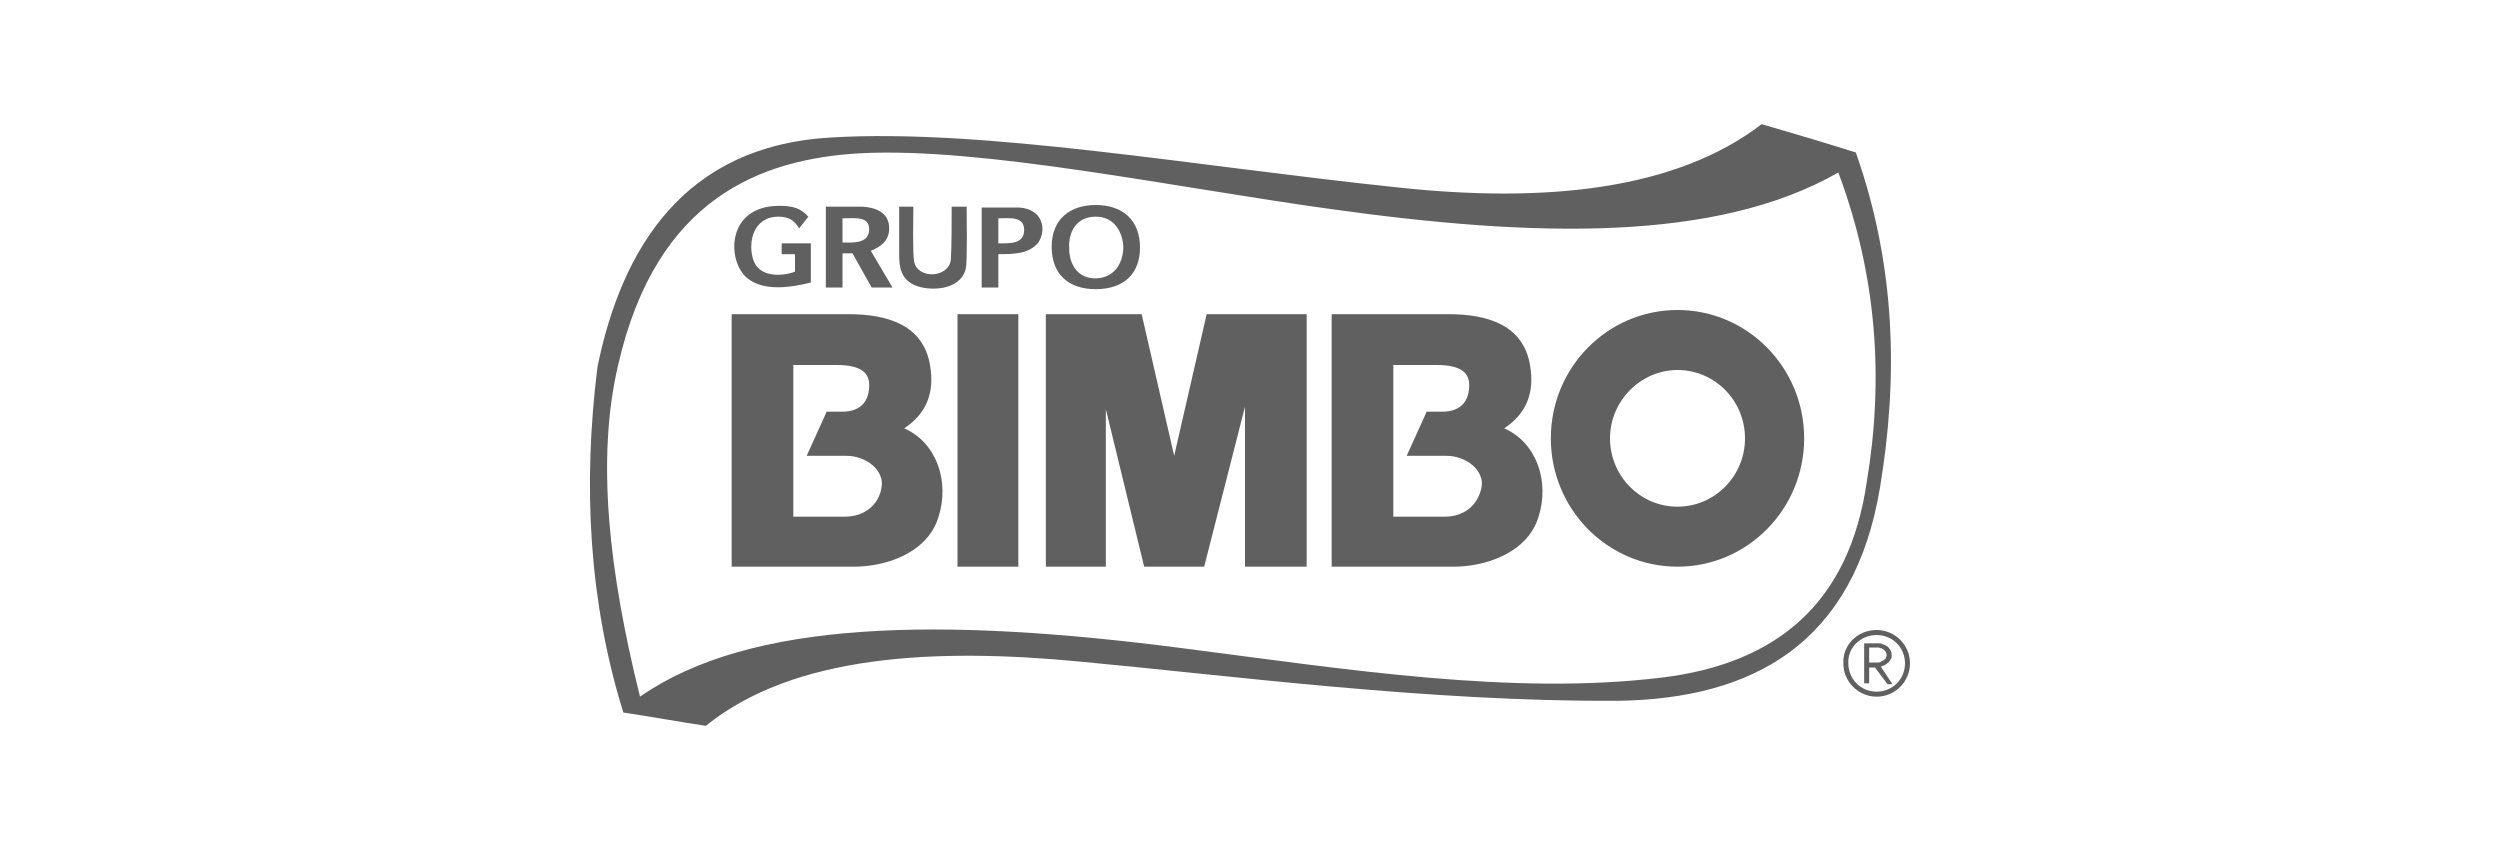
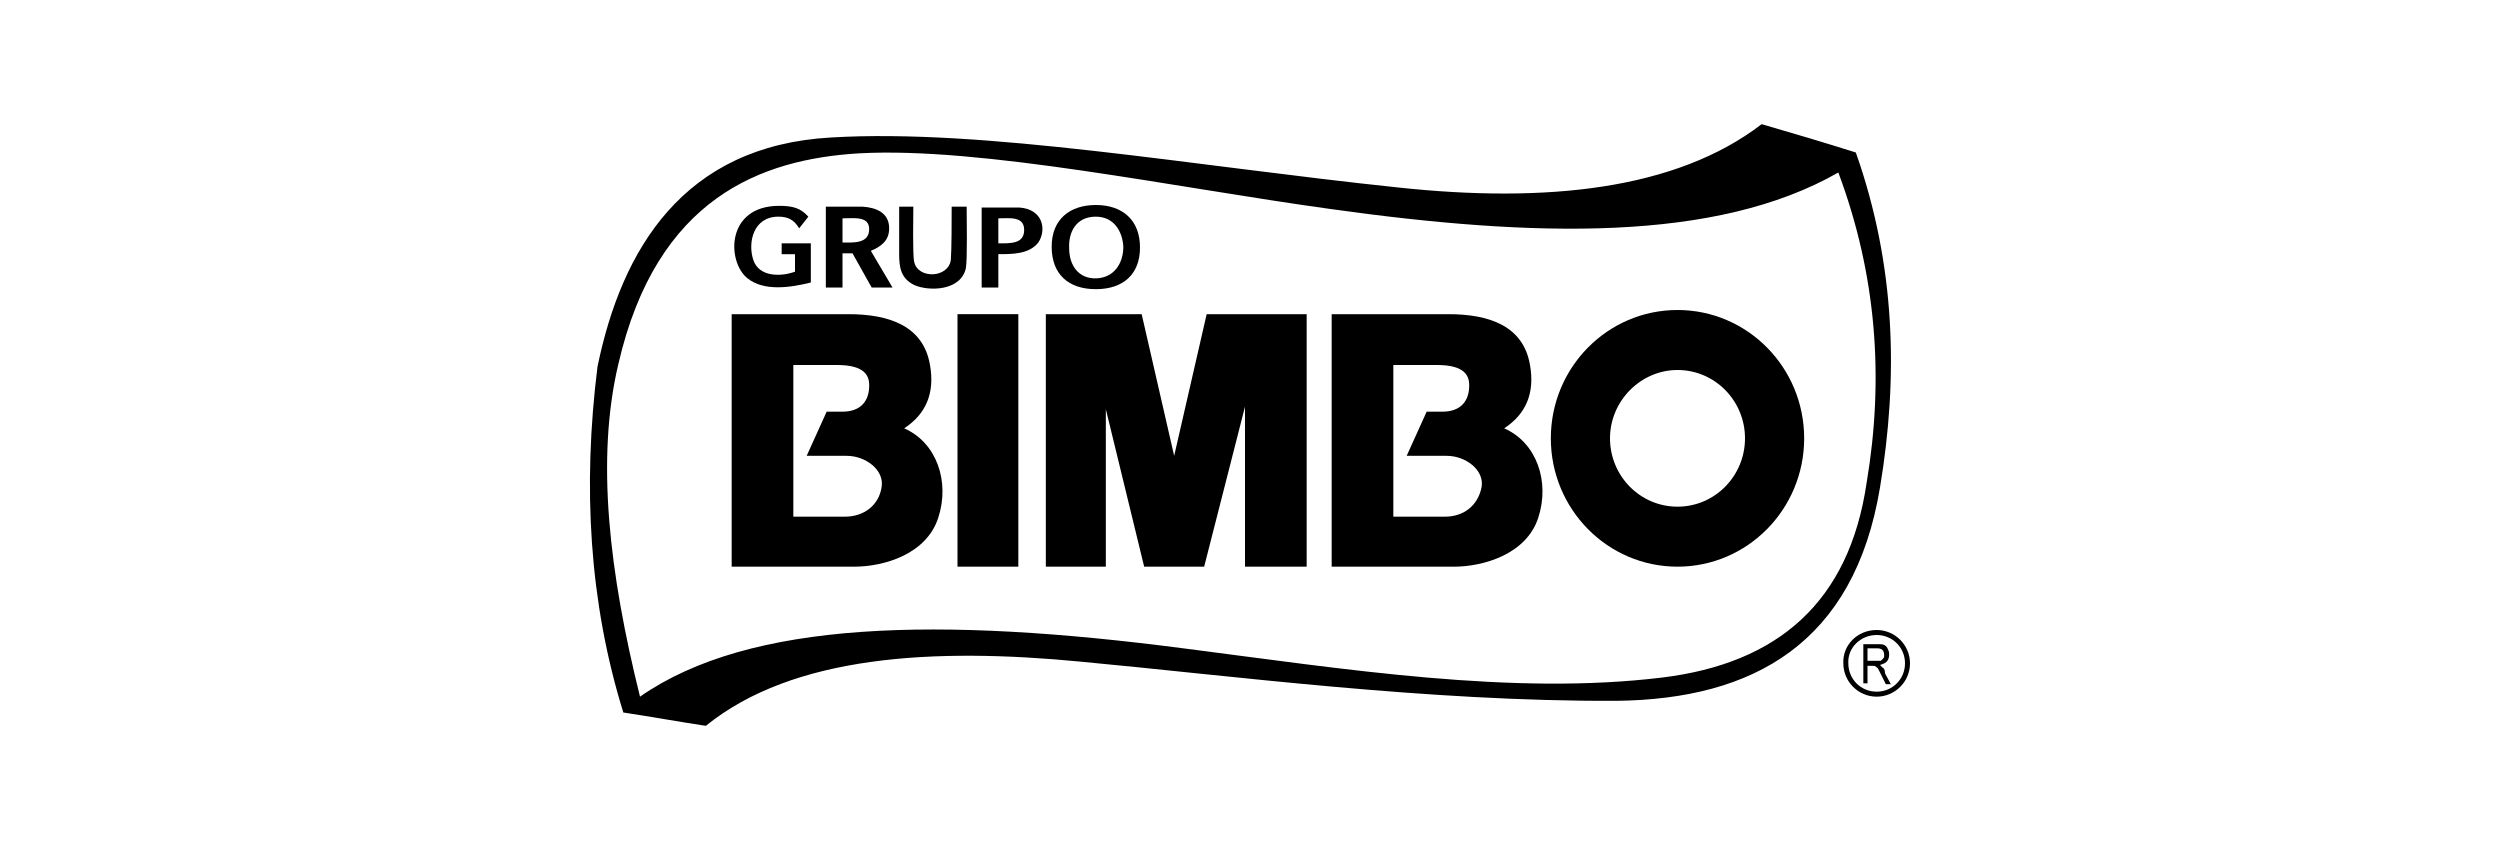
<svg xmlns="http://www.w3.org/2000/svg" version="1.1" id="Layer_1" x="0px" y="0px" viewBox="0 0 300 101.9" style="enable-background:new 0 0 300 101.9;" xml:space="preserve">
-   <style type="text/css">
- 	.st0{fill-rule:evenodd;clip-rule:evenodd;fill:#606060;}
- </style>
  <g>
-     <path class="st0" d="M224.3,77.7v1.8h0.6c0.2,0,0.3,0,0.5,0c0.1,0,0.2,0,0.3-0.1c0.2-0.1,0.4-0.2,0.5-0.3c0.1-0.1,0.2-0.3,0.2-0.5   c0-0.2-0.1-0.4-0.2-0.5c-0.1-0.1-0.2-0.2-0.4-0.3c-0.1,0-0.2,0-0.3-0.1c-0.1,0-0.3,0-0.5,0H224.3z M224.3,80v2h-0.6v-4.8h1.3   c0.2,0,0.4,0,0.5,0c0.1,0,0.3,0,0.4,0.1c0.3,0.1,0.6,0.2,0.8,0.5c0.2,0.2,0.3,0.5,0.3,0.8c0,0.2,0,0.4-0.1,0.5   c-0.1,0.2-0.2,0.3-0.3,0.4c-0.1,0.1-0.3,0.2-0.4,0.3c-0.2,0.1-0.3,0.1-0.5,0.2v0l1.4,2.1h-0.6l-1.5-2H224.3z M225.2,76.2   c1.9,0,3.4,1.5,3.4,3.4c0,1.9-1.5,3.4-3.4,3.4c-1.9,0-3.4-1.5-3.4-3.4C221.7,77.7,223.3,76.2,225.2,76.2z M225.2,75.6   c2.2,0,4,1.8,4,4c0,2.2-1.8,4-4,4c-2.2,0-4-1.8-4-4C221.1,77.4,222.9,75.6,225.2,75.6z" />
-     <path class="st0" d="M131.5,26c2.2,0,3.2,1.8,3.3,3.6c0,2-1.1,3.7-3.2,3.8c-2.2,0.1-3.3-1.6-3.3-3.6C128.2,27.9,129.1,26,131.5,26    M131.5,24.6c-3.1,0-5.3,1.7-5.3,5c0,3.3,2,5.1,5.3,5.1c3.3,0,5.3-1.8,5.3-5C136.8,26.4,134.7,24.6,131.5,24.6z M119.8,29.2v-3   c1.3,0,3.1-0.3,3.1,1.4C122.9,29.3,121.2,29.2,119.8,29.2z M117.8,34.5h2v-4c1.7,0,3.7,0,4.8-1.4c1-1.5,0.6-4-2.3-4.2l-4.5,0V34.5z    M107.8,24.8h1.8c0,0.9-0.1,5.8,0.1,6.6c0.4,2.1,4.1,2,4.4-0.2c0.1-1.3,0.1-5,0.1-6.4h1.8c0,1.2,0.1,6.4-0.1,7.4   c-0.6,2.7-4.4,2.8-6.2,2c-1.6-0.8-1.8-2.1-1.8-3.7V24.8z M101.1,29.1v-2.9c1.4,0,3.2-0.3,3.2,1.3C104.3,29.3,102.3,29.1,101.1,29.1   z M99,34.5h2.1v-4.1h1.2l2.3,4.1h2.5l-2.6-4.4c1.2-0.5,2.2-1.2,2.2-2.7c0-1.9-1.6-2.5-3.2-2.6l-4.4,0V34.5z M93.8,29.2v1.3h1.6v2.1   c-1.6,0.6-4.3,0.7-5-1.4c-0.7-2.1,0-5.2,3-5.2c1.2,0,1.9,0.4,2.5,1.4l1.1-1.4c-0.9-1-1.8-1.3-3.5-1.3c-6.4,0-6.3,6.7-3.8,8.7   c2,1.6,5.2,1.1,7.6,0.5v-4.7H93.8z M129.7,79.4c-17.6-1.7-34.5-0.8-45,7.7c-3.3-0.5-6.6-1.1-9.9-1.6c-4.1-13.2-4.9-27.1-3.1-41.5   c2.9-14.1,10.3-26.5,28-27.5c18.3-1.1,43.3,3.4,68.1,6c17.7,1.9,33.3,0.3,43.6-7.6c3.8,1.1,7.5,2.2,11.3,3.4   c4.8,13.6,5.1,27,2.9,40.2c-3.1,18.7-15.2,25.4-31.6,25.6C171.4,84.2,147.9,81.1,129.7,79.4z M142,77.8c-29.2-3.8-52-3.4-65.2,5.8   c-3.7-14.9-5.3-28.5-2.6-39.9c4.6-20,17.2-24.6,28.9-25.3c14.7-0.8,37.8,4.1,56.7,6.7c24.3,3.4,46.1,4,60.8-4.4   c4.6,12.3,5.5,24.7,3.4,37.2c-2.1,14.4-10.7,21.7-24.5,23.4C181.5,83.5,161.5,80.3,142,77.8z" />
-     <path class="st0" d="M173.4,62h-6.2V43.8h5.2c2.7,0,3.8,0.8,3.9,2.2c0.1,2.2-1.1,3.4-3.2,3.4h-1.9l-2.4,5.3h4.8   c2.3,0,4.5,1.7,4.2,3.7C177.4,60.6,175.7,62,173.4,62 M174.5,68h-14.7V37.7h14c4.9,0,9,1.4,9.8,6.1c0.6,3.4-0.5,5.9-3.1,7.6   c3.9,1.7,5.5,6.4,4.1,10.7C183.2,66.5,178,68,174.5,68z M201.3,44.4c4.5,0,8.1,3.7,8.1,8.2c0,4.5-3.6,8.2-8.1,8.2   c-4.5,0-8.1-3.7-8.1-8.2C193.2,48.1,196.9,44.4,201.3,44.4z M201.3,37.2c8.4,0,15.2,6.9,15.2,15.4c0,8.5-6.8,15.4-15.2,15.4   c-8.4,0-15.2-6.9-15.2-15.4C186.1,44.1,192.9,37.2,201.3,37.2z M156.8,37.7V68h-7.4V48.8L144.5,68h-7.2l-4.6-18.9V68h-7.2V37.7H137   l3.9,17l3.9-17H156.8z M114.9,37.7h7.3V68h-7.3V37.7z M101.4,62h-6.2V43.8h5.2c2.7,0,3.8,0.8,3.9,2.2c0.1,2.2-1.1,3.4-3.2,3.4h-1.9   l-2.4,5.3h4.8c2.3,0,4.5,1.7,4.2,3.7C105.5,60.6,103.7,62,101.4,62z M102.5,68H87.8V37.7h14c4.9,0,9,1.4,9.8,6.1   c0.6,3.4-0.5,5.9-3.1,7.6c3.9,1.7,5.5,6.4,4.1,10.7C111.2,66.5,106.1,68,102.5,68z" />
+     <path d="M225.2,75.6c-2.3,0-4.1,1.8-4,4c0,2.2,1.8,4,4,4s4-1.8,4-4C229.2,77.4,227.4,75.6,225.2,75.6z M225.2,83   c-1.9,0-3.4-1.5-3.4-3.4c-0.1-1.9,1.5-3.4,3.4-3.4c1.9,0,3.4,1.5,3.4,3.4C228.6,81.5,227.1,83,225.2,83z" />
+     <path d="M225.9,80.1c-0.1-0.1-0.2-0.2-0.3-0.3c0.3-0.1,0.6-0.2,0.8-0.4c0.2-0.2,0.3-0.5,0.3-0.9c0-0.3-0.1-0.5-0.2-0.7   s-0.2-0.3-0.4-0.4c-0.2-0.1-0.4-0.1-0.8-0.1h-1.7v4.7h0.5v-2.1h0.6c0.2,0,0.3,0,0.4,0.1s0.2,0.1,0.3,0.3s0.2,0.4,0.4,0.8l0.5,1h0.6   l-0.7-1.3C226.2,80.4,226.1,80.2,225.9,80.1z M225.2,79.3h-1.1v-1.5h1.2c0.3,0,0.5,0.1,0.6,0.2c0.1,0.1,0.2,0.3,0.2,0.6   c0,0.2,0,0.3-0.1,0.4c-0.1,0.1-0.2,0.2-0.3,0.3C225.7,79.3,225.5,79.3,225.2,79.3z" />
+     <path d="M109.7,34.2c1.8,0.8,5.6,0.7,6.2-2c0.2-1,0.1-6.2,0.1-7.4h-1.8c0,1.4,0,5.1-0.1,6.4c-0.3,2.2-4,2.3-4.4,0.2   c-0.2-0.8-0.1-5.7-0.1-6.6h-1.7v5.7C107.9,32.1,108.1,33.4,109.7,34.2z" />
+     <path d="M131.5,34.7c3.3,0,5.3-1.8,5.3-5c0-3.3-2.1-5.1-5.3-5.1c-3.1,0-5.3,1.7-5.3,5S128.2,34.7,131.5,34.7z M131.5,26   c2.2,0,3.2,1.8,3.3,3.6c0,2-1.1,3.7-3.2,3.8c-2.2,0.1-3.3-1.6-3.3-3.6C128.2,27.9,129.1,26,131.5,26z" />
+     <path d="M122.3,24.9h-4.5v9.6h2v-4c1.7,0,3.7,0,4.8-1.4C125.6,27.6,125.2,25.1,122.3,24.9z M119.8,29.2v-3c1.3,0,3.1-0.3,3.1,1.4   S121.2,29.2,119.8,29.2z" />
+     <path d="M101.1,30.4h1.2l2.3,4.1h2.5l-2.6-4.4c1.2-0.5,2.2-1.2,2.2-2.7c0-1.9-1.6-2.5-3.2-2.6h-4.4v9.7h2V30.4z M101.1,26.2   c1.4,0,3.2-0.3,3.2,1.3c0,1.8-2,1.6-3.2,1.6V26.2z" />
+     <path d="M89.7,33.4c2,1.6,5.2,1.1,7.6,0.5v-4.7h-3.5v1.3h1.6v2.1c-1.6,0.6-4.3,0.7-5-1.4c-0.7-2.1,0-5.2,3-5.2   c1.2,0,1.9,0.4,2.5,1.4L97,26c-0.9-1-1.8-1.3-3.5-1.3C87.1,24.7,87.2,31.4,89.7,33.4z" />
+     <path d="M222.7,18.3c-3.8-1.2-7.5-2.3-11.3-3.4c-10.3,7.9-25.9,9.5-43.6,7.6c-24.8-2.6-49.8-7.1-68.1-6c-17.7,1-25.1,13.4-28,27.5   c-1.8,14.4-1,28.3,3.1,41.5c3.3,0.5,6.6,1.1,9.9,1.6c10.5-8.5,27.4-9.4,45-7.7c18.2,1.7,41.7,4.8,64.3,4.7   c16.4-0.2,28.5-6.9,31.6-25.6C227.8,45.3,227.5,31.9,222.7,18.3z M224,57.9c-2.1,14.4-10.7,21.7-24.5,23.4c-18,2.2-38-1-57.5-3.5   c-29.2-3.8-52-3.4-65.2,5.8c-3.7-14.9-5.3-28.5-2.6-39.9c4.6-20,17.2-24.6,28.9-25.3c14.7-0.8,37.8,4.1,56.7,6.7   c24.3,3.4,46.1,4,60.8-4.4C225.2,33,226.1,45.4,224,57.9z" />
+     <rect x="114.9" y="37.7" width="7.3" height="30.3" />
+     <path d="M108.5,51.4c2.6-1.7,3.7-4.2,3.1-7.6c-0.8-4.7-4.9-6.1-9.8-6.1h-14V68h14.7c3.6,0,8.7-1.5,10.1-5.9   C114,57.8,112.4,53.1,108.5,51.4z M105.8,58.4c-0.3,2.2-2.1,3.6-4.4,3.6h-6.2V43.8h5.2c2.7,0,3.8,0.8,3.9,2.2   c0.1,2.2-1.1,3.4-3.2,3.4h-1.9l-2.4,5.3h4.8C103.9,54.7,106.1,56.4,105.8,58.4z" />
+     <polygon points="140.9,54.7 137,37.7 125.5,37.7 125.5,68 132.7,68 132.7,49.1 137.3,68 144.5,68 149.4,48.8 149.4,68 156.8,68    156.8,37.7 144.8,37.7  " />
+     <path d="M201.3,37.2c-8.4,0-15.2,6.9-15.2,15.4S192.9,68,201.3,68c8.4,0,15.2-6.9,15.2-15.4S209.7,37.2,201.3,37.2z M201.3,60.8   c-4.5,0-8.1-3.7-8.1-8.2s3.7-8.2,8.1-8.2c4.5,0,8.1,3.7,8.1,8.2S205.8,60.8,201.3,60.8z" />
+     <path d="M180.5,51.4c2.6-1.7,3.7-4.2,3.1-7.6c-0.8-4.7-4.9-6.1-9.8-6.1h-14V68h14.7c3.5,0,8.7-1.5,10.1-5.9   C186,57.8,184.4,53.1,180.5,51.4z M177.8,58.4c-0.4,2.2-2.1,3.6-4.4,3.6h-6.2V43.8h5.2c2.7,0,3.8,0.8,3.9,2.2   c0.1,2.2-1.1,3.4-3.2,3.4h-1.9l-2.4,5.3h4.8C175.9,54.7,178.1,56.4,177.8,58.4z" />
  </g>
</svg>
